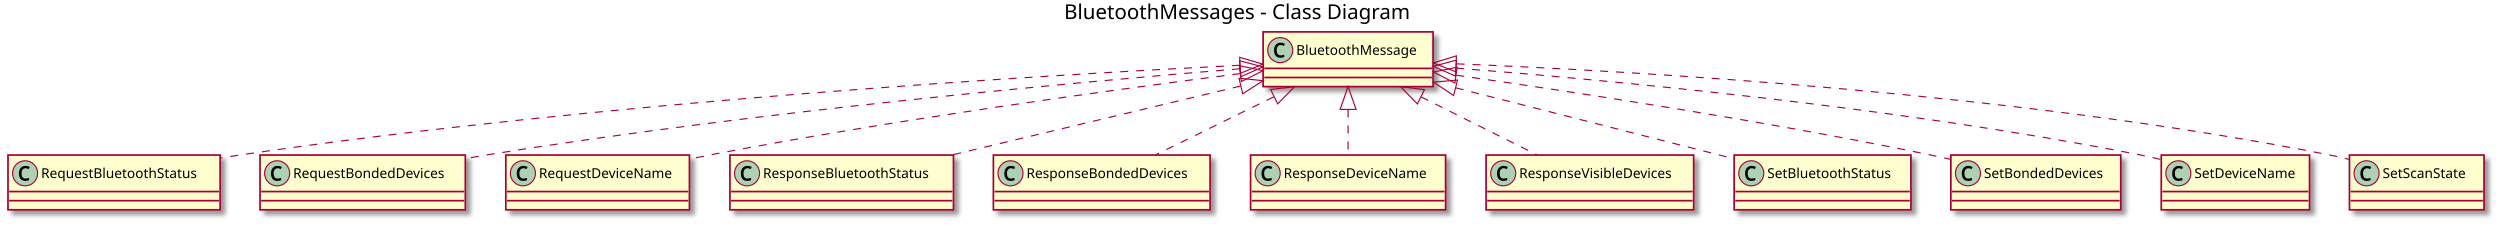
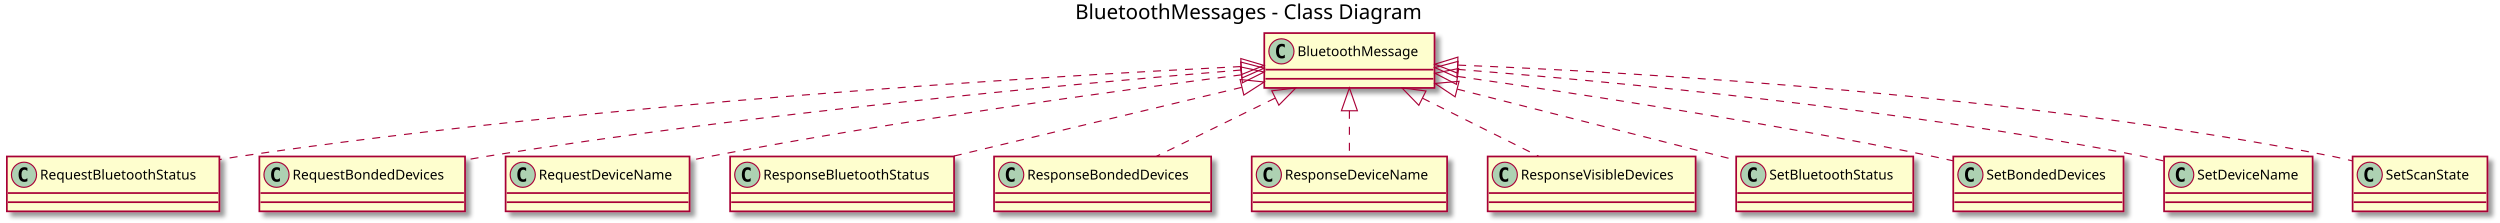
- <svg xmlns="http://www.w3.org/2000/svg" contentScriptType="application/ecmascript" contentStyleType="text/css" height="197px" preserveAspectRatio="none" style="width:2192px;height:197px;" version="1.1" viewBox="0 0 2192 197" width="2192px" zoomAndPan="magnify">
+ <svg xmlns="http://www.w3.org/2000/svg" contentScriptType="application/ecmascript" contentStyleType="text/css" height="195px" preserveAspectRatio="none" style="width:2188px;height:195px;background:#F0F0F0;" version="1.1" viewBox="0 0 2188 195" width="2188px" zoomAndPan="magnify">
  <defs>
-     <filter height="300%" id="f4xudy7d4d6fh" width="300%" x="-1" y="-1">
+     <filter height="300%" id="f15ovtweshh259" width="300%" x="-1" y="-1">
      <feGaussianBlur result="blurOut" stdDeviation="2.0" />
      <feColorMatrix in="blurOut" result="blurOut2" type="matrix" values="0 0 0 0 0 0 0 0 0 0 0 0 0 0 0 0 0 0 .4 0" />
      <feOffset dx="4.0" dy="4.0" in="blurOut2" result="blurOut3" />
      <feBlend in="SourceGraphic" in2="blurOut3" mode="normal" />
    </filter>
  </defs>
  <g>
-     <text fill="#000000" font-family="sans-serif" font-size="18" lengthAdjust="spacingAndGlyphs" textLength="313" x="933" y="16.708">BluetoothMessages - Class Diagram</text>
-     <rect codeLine="4" fill="#FEFECE" filter="url(#f4xudy7d4d6fh)" height="48" id="BluetoothMessage" style="stroke: #A80036; stroke-width: 1.5;" width="149" x="1107.5" y="27.953" />
-     <ellipse cx="1122.5" cy="43.953" fill="#ADD1B2" rx="11" ry="11" style="stroke: #A80036; stroke-width: 1.0;" />
-     <path d="M1126.016,47.984 L1126.016,50.016 Q1124.531,50.625 1122.703,50.625 Q1119.984,50.625 1118.531,48.891 Q1117.078,47.141 1117.078,44.031 Q1117.078,41.031 1118.656,39.25 Q1120.234,37.453 1122.953,37.453 Q1124.859,37.453 1126.594,38.375 L1125.641,40.281 Q1124.141,39.5 1122.953,39.5 Q1121.344,39.5 1120.359,40.719 Q1119.391,41.922 1119.391,44.047 Q1119.391,46.297 1120.297,47.438 Q1121.219,48.578 1122.953,48.578 Q1123.984,48.578 1126.016,47.984 Z " />
-     <text fill="#000000" font-family="sans-serif" font-size="12" lengthAdjust="spacingAndGlyphs" textLength="117" x="1136.5" y="48.107">BluetoothMessage</text>
-     <line style="stroke: #A80036; stroke-width: 1.5;" x1="1108.5" x2="1255.5" y1="59.953" y2="59.953" />
-     <line style="stroke: #A80036; stroke-width: 1.5;" x1="1108.5" x2="1255.5" y1="67.953" y2="67.953" />
-     <rect codeLine="6" fill="#FEFECE" filter="url(#f4xudy7d4d6fh)" height="48" id="RequestBluetoothStatus" style="stroke: #A80036; stroke-width: 1.5;" width="186" x="7" y="135.953" />
-     <ellipse cx="22" cy="151.953" fill="#ADD1B2" rx="11" ry="11" style="stroke: #A80036; stroke-width: 1.0;" />
-     <path d="M25.516,155.984 L25.516,158.016 Q24.031,158.625 22.203,158.625 Q19.484,158.625 18.031,156.891 Q16.578,155.141 16.578,152.031 Q16.578,149.031 18.156,147.25 Q19.734,145.453 22.453,145.453 Q24.359,145.453 26.094,146.375 L25.141,148.281 Q23.641,147.5 22.453,147.5 Q20.844,147.5 19.859,148.719 Q18.891,149.922 18.891,152.047 Q18.891,154.297 19.797,155.438 Q20.719,156.578 22.453,156.578 Q23.484,156.578 25.516,155.984 Z " />
-     <text fill="#000000" font-family="sans-serif" font-size="12" lengthAdjust="spacingAndGlyphs" textLength="154" x="36" y="156.107">RequestBluetoothStatus</text>
-     <line style="stroke: #A80036; stroke-width: 1.5;" x1="8" x2="192" y1="167.953" y2="167.953" />
-     <line style="stroke: #A80036; stroke-width: 1.5;" x1="8" x2="192" y1="175.953" y2="175.953" />
-     <rect codeLine="7" fill="#FEFECE" filter="url(#f4xudy7d4d6fh)" height="48" id="RequestBondedDevices" style="stroke: #A80036; stroke-width: 1.5;" width="180" x="228" y="135.953" />
-     <ellipse cx="243" cy="151.953" fill="#ADD1B2" rx="11" ry="11" style="stroke: #A80036; stroke-width: 1.0;" />
-     <path d="M246.516,155.984 L246.516,158.016 Q245.031,158.625 243.203,158.625 Q240.484,158.625 239.031,156.891 Q237.578,155.141 237.578,152.031 Q237.578,149.031 239.156,147.25 Q240.734,145.453 243.453,145.453 Q245.359,145.453 247.094,146.375 L246.141,148.281 Q244.641,147.5 243.453,147.5 Q241.844,147.5 240.859,148.719 Q239.891,149.922 239.891,152.047 Q239.891,154.297 240.797,155.438 Q241.719,156.578 243.453,156.578 Q244.484,156.578 246.516,155.984 Z " />
-     <text fill="#000000" font-family="sans-serif" font-size="12" lengthAdjust="spacingAndGlyphs" textLength="148" x="257" y="156.107">RequestBondedDevices</text>
-     <line style="stroke: #A80036; stroke-width: 1.5;" x1="229" x2="407" y1="167.953" y2="167.953" />
-     <line style="stroke: #A80036; stroke-width: 1.5;" x1="229" x2="407" y1="175.953" y2="175.953" />
-     <rect codeLine="8" fill="#FEFECE" filter="url(#f4xudy7d4d6fh)" height="48" id="RequestDeviceName" style="stroke: #A80036; stroke-width: 1.5;" width="161" x="443.5" y="135.953" />
-     <ellipse cx="458.5" cy="151.953" fill="#ADD1B2" rx="11" ry="11" style="stroke: #A80036; stroke-width: 1.0;" />
-     <path d="M462.016,155.984 L462.016,158.016 Q460.531,158.625 458.703,158.625 Q455.984,158.625 454.531,156.891 Q453.078,155.141 453.078,152.031 Q453.078,149.031 454.656,147.25 Q456.234,145.453 458.953,145.453 Q460.859,145.453 462.594,146.375 L461.641,148.281 Q460.141,147.5 458.953,147.5 Q457.344,147.5 456.359,148.719 Q455.391,149.922 455.391,152.047 Q455.391,154.297 456.297,155.438 Q457.219,156.578 458.953,156.578 Q459.984,156.578 462.016,155.984 Z " />
-     <text fill="#000000" font-family="sans-serif" font-size="12" lengthAdjust="spacingAndGlyphs" textLength="129" x="472.5" y="156.107">RequestDeviceName</text>
-     <line style="stroke: #A80036; stroke-width: 1.5;" x1="444.5" x2="603.5" y1="167.953" y2="167.953" />
-     <line style="stroke: #A80036; stroke-width: 1.5;" x1="444.5" x2="603.5" y1="175.953" y2="175.953" />
-     <rect codeLine="10" fill="#FEFECE" filter="url(#f4xudy7d4d6fh)" height="48" id="ResponseBluetoothStatus" style="stroke: #A80036; stroke-width: 1.5;" width="196" x="640" y="135.953" />
-     <ellipse cx="655" cy="151.953" fill="#ADD1B2" rx="11" ry="11" style="stroke: #A80036; stroke-width: 1.0;" />
-     <path d="M658.516,155.984 L658.516,158.016 Q657.031,158.625 655.203,158.625 Q652.484,158.625 651.031,156.891 Q649.578,155.141 649.578,152.031 Q649.578,149.031 651.156,147.25 Q652.734,145.453 655.453,145.453 Q657.359,145.453 659.094,146.375 L658.141,148.281 Q656.641,147.5 655.453,147.5 Q653.844,147.5 652.859,148.719 Q651.891,149.922 651.891,152.047 Q651.891,154.297 652.797,155.438 Q653.719,156.578 655.453,156.578 Q656.484,156.578 658.516,155.984 Z " />
-     <text fill="#000000" font-family="sans-serif" font-size="12" lengthAdjust="spacingAndGlyphs" textLength="164" x="669" y="156.107">ResponseBluetoothStatus</text>
-     <line style="stroke: #A80036; stroke-width: 1.5;" x1="641" x2="835" y1="167.953" y2="167.953" />
-     <line style="stroke: #A80036; stroke-width: 1.5;" x1="641" x2="835" y1="175.953" y2="175.953" />
-     <rect codeLine="11" fill="#FEFECE" filter="url(#f4xudy7d4d6fh)" height="48" id="ResponseBondedDevices" style="stroke: #A80036; stroke-width: 1.5;" width="190" x="871" y="135.953" />
-     <ellipse cx="886" cy="151.953" fill="#ADD1B2" rx="11" ry="11" style="stroke: #A80036; stroke-width: 1.0;" />
-     <path d="M889.516,155.984 L889.516,158.016 Q888.031,158.625 886.203,158.625 Q883.484,158.625 882.031,156.891 Q880.578,155.141 880.578,152.031 Q880.578,149.031 882.156,147.25 Q883.734,145.453 886.453,145.453 Q888.359,145.453 890.094,146.375 L889.141,148.281 Q887.641,147.5 886.453,147.5 Q884.844,147.5 883.859,148.719 Q882.891,149.922 882.891,152.047 Q882.891,154.297 883.797,155.438 Q884.719,156.578 886.453,156.578 Q887.484,156.578 889.516,155.984 Z " />
-     <text fill="#000000" font-family="sans-serif" font-size="12" lengthAdjust="spacingAndGlyphs" textLength="158" x="900" y="156.107">ResponseBondedDevices</text>
-     <line style="stroke: #A80036; stroke-width: 1.5;" x1="872" x2="1060" y1="167.953" y2="167.953" />
-     <line style="stroke: #A80036; stroke-width: 1.5;" x1="872" x2="1060" y1="175.953" y2="175.953" />
-     <rect codeLine="12" fill="#FEFECE" filter="url(#f4xudy7d4d6fh)" height="48" id="ResponseDeviceName" style="stroke: #A80036; stroke-width: 1.5;" width="171" x="1096.5" y="135.953" />
-     <ellipse cx="1111.5" cy="151.953" fill="#ADD1B2" rx="11" ry="11" style="stroke: #A80036; stroke-width: 1.0;" />
-     <path d="M1115.016,155.984 L1115.016,158.016 Q1113.531,158.625 1111.703,158.625 Q1108.984,158.625 1107.531,156.891 Q1106.078,155.141 1106.078,152.031 Q1106.078,149.031 1107.656,147.25 Q1109.234,145.453 1111.953,145.453 Q1113.859,145.453 1115.594,146.375 L1114.641,148.281 Q1113.141,147.5 1111.953,147.5 Q1110.344,147.5 1109.359,148.719 Q1108.391,149.922 1108.391,152.047 Q1108.391,154.297 1109.297,155.438 Q1110.219,156.578 1111.953,156.578 Q1112.984,156.578 1115.016,155.984 Z " />
-     <text fill="#000000" font-family="sans-serif" font-size="12" lengthAdjust="spacingAndGlyphs" textLength="139" x="1125.5" y="156.107">ResponseDeviceName</text>
-     <line style="stroke: #A80036; stroke-width: 1.5;" x1="1097.5" x2="1266.5" y1="167.953" y2="167.953" />
-     <line style="stroke: #A80036; stroke-width: 1.5;" x1="1097.5" x2="1266.5" y1="175.953" y2="175.953" />
-     <rect codeLine="13" fill="#FEFECE" filter="url(#f4xudy7d4d6fh)" height="48" id="ResponseVisibleDevices" style="stroke: #A80036; stroke-width: 1.5;" width="182" x="1303" y="135.953" />
-     <ellipse cx="1318" cy="151.953" fill="#ADD1B2" rx="11" ry="11" style="stroke: #A80036; stroke-width: 1.0;" />
-     <path d="M1321.516,155.984 L1321.516,158.016 Q1320.031,158.625 1318.203,158.625 Q1315.484,158.625 1314.031,156.891 Q1312.578,155.141 1312.578,152.031 Q1312.578,149.031 1314.156,147.25 Q1315.734,145.453 1318.453,145.453 Q1320.359,145.453 1322.094,146.375 L1321.141,148.281 Q1319.641,147.5 1318.453,147.5 Q1316.844,147.5 1315.859,148.719 Q1314.891,149.922 1314.891,152.047 Q1314.891,154.297 1315.797,155.438 Q1316.719,156.578 1318.453,156.578 Q1319.484,156.578 1321.516,155.984 Z " />
-     <text fill="#000000" font-family="sans-serif" font-size="12" lengthAdjust="spacingAndGlyphs" textLength="150" x="1332" y="156.107">ResponseVisibleDevices</text>
-     <line style="stroke: #A80036; stroke-width: 1.5;" x1="1304" x2="1484" y1="167.953" y2="167.953" />
-     <line style="stroke: #A80036; stroke-width: 1.5;" x1="1304" x2="1484" y1="175.953" y2="175.953" />
-     <rect codeLine="15" fill="#FEFECE" filter="url(#f4xudy7d4d6fh)" height="48" id="SetBluetoothStatus" style="stroke: #A80036; stroke-width: 1.5;" width="155" x="1520.5" y="135.953" />
-     <ellipse cx="1535.5" cy="151.953" fill="#ADD1B2" rx="11" ry="11" style="stroke: #A80036; stroke-width: 1.0;" />
-     <path d="M1539.016,155.984 L1539.016,158.016 Q1537.531,158.625 1535.703,158.625 Q1532.984,158.625 1531.531,156.891 Q1530.078,155.141 1530.078,152.031 Q1530.078,149.031 1531.656,147.25 Q1533.234,145.453 1535.953,145.453 Q1537.859,145.453 1539.594,146.375 L1538.641,148.281 Q1537.141,147.5 1535.953,147.5 Q1534.344,147.5 1533.359,148.719 Q1532.391,149.922 1532.391,152.047 Q1532.391,154.297 1533.297,155.438 Q1534.219,156.578 1535.953,156.578 Q1536.984,156.578 1539.016,155.984 Z " />
-     <text fill="#000000" font-family="sans-serif" font-size="12" lengthAdjust="spacingAndGlyphs" textLength="123" x="1549.5" y="156.107">SetBluetoothStatus</text>
-     <line style="stroke: #A80036; stroke-width: 1.5;" x1="1521.5" x2="1674.5" y1="167.953" y2="167.953" />
-     <line style="stroke: #A80036; stroke-width: 1.5;" x1="1521.5" x2="1674.5" y1="175.953" y2="175.953" />
-     <rect codeLine="16" fill="#FEFECE" filter="url(#f4xudy7d4d6fh)" height="48" id="SetBondedDevices" style="stroke: #A80036; stroke-width: 1.5;" width="149" x="1710.5" y="135.953" />
-     <ellipse cx="1725.5" cy="151.953" fill="#ADD1B2" rx="11" ry="11" style="stroke: #A80036; stroke-width: 1.0;" />
-     <path d="M1729.016,155.984 L1729.016,158.016 Q1727.531,158.625 1725.703,158.625 Q1722.984,158.625 1721.531,156.891 Q1720.078,155.141 1720.078,152.031 Q1720.078,149.031 1721.656,147.25 Q1723.234,145.453 1725.953,145.453 Q1727.859,145.453 1729.594,146.375 L1728.641,148.281 Q1727.141,147.5 1725.953,147.5 Q1724.344,147.5 1723.359,148.719 Q1722.391,149.922 1722.391,152.047 Q1722.391,154.297 1723.297,155.438 Q1724.219,156.578 1725.953,156.578 Q1726.984,156.578 1729.016,155.984 Z " />
-     <text fill="#000000" font-family="sans-serif" font-size="12" lengthAdjust="spacingAndGlyphs" textLength="117" x="1739.5" y="156.107">SetBondedDevices</text>
-     <line style="stroke: #A80036; stroke-width: 1.5;" x1="1711.5" x2="1858.5" y1="167.953" y2="167.953" />
-     <line style="stroke: #A80036; stroke-width: 1.5;" x1="1711.5" x2="1858.5" y1="175.953" y2="175.953" />
-     <rect codeLine="17" fill="#FEFECE" filter="url(#f4xudy7d4d6fh)" height="48" id="SetDeviceName" style="stroke: #A80036; stroke-width: 1.5;" width="130" x="1895" y="135.953" />
-     <ellipse cx="1910" cy="151.953" fill="#ADD1B2" rx="11" ry="11" style="stroke: #A80036; stroke-width: 1.0;" />
-     <path d="M1913.516,155.984 L1913.516,158.016 Q1912.031,158.625 1910.203,158.625 Q1907.484,158.625 1906.031,156.891 Q1904.578,155.141 1904.578,152.031 Q1904.578,149.031 1906.156,147.25 Q1907.734,145.453 1910.453,145.453 Q1912.359,145.453 1914.094,146.375 L1913.141,148.281 Q1911.641,147.5 1910.453,147.5 Q1908.844,147.5 1907.859,148.719 Q1906.891,149.922 1906.891,152.047 Q1906.891,154.297 1907.797,155.438 Q1908.719,156.578 1910.453,156.578 Q1911.484,156.578 1913.516,155.984 Z " />
-     <text fill="#000000" font-family="sans-serif" font-size="12" lengthAdjust="spacingAndGlyphs" textLength="98" x="1924" y="156.107">SetDeviceName</text>
-     <line style="stroke: #A80036; stroke-width: 1.5;" x1="1896" x2="2024" y1="167.953" y2="167.953" />
-     <line style="stroke: #A80036; stroke-width: 1.5;" x1="1896" x2="2024" y1="175.953" y2="175.953" />
-     <rect codeLine="18" fill="#FEFECE" filter="url(#f4xudy7d4d6fh)" height="48" id="SetScanState" style="stroke: #A80036; stroke-width: 1.5;" width="118" x="2060" y="135.953" />
-     <ellipse cx="2075" cy="151.953" fill="#ADD1B2" rx="11" ry="11" style="stroke: #A80036; stroke-width: 1.0;" />
-     <path d="M2078.516,155.984 L2078.516,158.016 Q2077.031,158.625 2075.203,158.625 Q2072.484,158.625 2071.031,156.891 Q2069.578,155.141 2069.578,152.031 Q2069.578,149.031 2071.156,147.25 Q2072.734,145.453 2075.453,145.453 Q2077.359,145.453 2079.094,146.375 L2078.141,148.281 Q2076.641,147.5 2075.453,147.5 Q2073.844,147.5 2072.859,148.719 Q2071.891,149.922 2071.891,152.047 Q2071.891,154.297 2072.797,155.438 Q2073.719,156.578 2075.453,156.578 Q2076.484,156.578 2078.516,155.984 Z " />
-     <text fill="#000000" font-family="sans-serif" font-size="12" lengthAdjust="spacingAndGlyphs" textLength="86" x="2089" y="156.107">SetScanState</text>
-     <line style="stroke: #A80036; stroke-width: 1.5;" x1="2061" x2="2177" y1="167.953" y2="167.953" />
-     <line style="stroke: #A80036; stroke-width: 1.5;" x1="2061" x2="2177" y1="175.953" y2="175.953" />
-     <path d="M1087.04,57.243 C912.58,65.973 529.63,89.063 210,135.953 C204.5,136.763 198.86,137.673 193.18,138.653 " fill="none" id="BluetoothMessage-backto-RequestBluetoothStatus" style="stroke: #A80036; stroke-width: 1.0; stroke-dasharray: 7.0,7.0;" />
-     <polygon fill="none" points="1086.94,50.243,1107.26,56.253,1087.63,64.223,1086.94,50.243" style="stroke: #A80036; stroke-width: 1.0;" />
-     <path d="M1087.19,60.283 C943.57,72.083 662.54,97.883 426,135.953 C420.13,136.893 414.1,137.953 408.04,139.073 " fill="none" id="BluetoothMessage-backto-RequestBondedDevices" style="stroke: #A80036; stroke-width: 1.0; stroke-dasharray: 7.0,7.0;" />
-     <polygon fill="none" points="1086.86,53.283,1107.36,58.643,1087.99,67.243,1086.86,53.283" style="stroke: #A80036; stroke-width: 1.0;" />
-     <path d="M1087.49,64.513 C975.83,78.743 784.68,104.863 622,135.953 C616.34,137.033 610.5,138.223 604.64,139.463 " fill="none" id="BluetoothMessage-backto-RequestDeviceName" style="stroke: #A80036; stroke-width: 1.0; stroke-dasharray: 7.0,7.0;" />
-     <polygon fill="none" points="1086.67,57.563,1107.39,62.003,1088.42,71.453,1086.67,57.563" style="stroke: #A80036; stroke-width: 1.0;" />
-     <path d="M1087.72,75.463 C1013.24,93.243 909.68,117.963 834.6,135.893 " fill="none" id="BluetoothMessage-backto-ResponseBluetoothStatus" style="stroke: #A80036; stroke-width: 1.0; stroke-dasharray: 7.0,7.0;" />
-     <polygon fill="none" points="1086.36,68.593,1107.43,70.753,1089.61,82.203,1086.36,68.593" style="stroke: #A80036; stroke-width: 1.0;" />
-     <path d="M1116.85,84.923 C1083.45,101.313 1043.53,120.903 1013.15,135.813 " fill="none" id="BluetoothMessage-backto-ResponseBondedDevices" style="stroke: #A80036; stroke-width: 1.0; stroke-dasharray: 7.0,7.0;" />
-     <polygon fill="none" points="1114.09,78.483,1135.13,75.953,1120.26,91.053,1114.09,78.483" style="stroke: #A80036; stroke-width: 1.0;" />
-     <path d="M1182,95.973 C1182,109.533 1182,123.993 1182,135.633 " fill="none" id="BluetoothMessage-backto-ResponseDeviceName" style="stroke: #A80036; stroke-width: 1.0; stroke-dasharray: 7.0,7.0;" />
-     <polygon fill="none" points="1175,95.953,1182,75.953,1189,95.953,1175,95.953" style="stroke: #A80036; stroke-width: 1.0;" />
-     <path d="M1245.94,84.923 C1278.72,101.313 1317.9,120.903 1347.72,135.813 " fill="none" id="BluetoothMessage-backto-ResponseVisibleDevices" style="stroke: #A80036; stroke-width: 1.0; stroke-dasharray: 7.0,7.0;" />
-     <polygon fill="none" points="1242.76,91.163,1228,75.953,1249.02,78.633,1242.76,91.163" style="stroke: #A80036; stroke-width: 1.0;" />
-     <path d="M1276.38,77.003 C1350.05,95.773 1451.16,121.533 1520.22,139.133 " fill="none" id="BluetoothMessage-backto-SetBluetoothStatus" style="stroke: #A80036; stroke-width: 1.0; stroke-dasharray: 7.0,7.0;" />
-     <polygon fill="none" points="1274.51,83.743,1256.85,72.023,1277.96,70.183,1274.51,83.743" style="stroke: #A80036; stroke-width: 1.0;" />
-     <path d="M1276.82,65.923 C1379.74,80.563 1548.72,106.253 1693,135.953 C1698.64,137.113 1704.46,138.393 1710.31,139.723 " fill="none" id="BluetoothMessage-backto-SetBondedDevices" style="stroke: #A80036; stroke-width: 1.0; stroke-dasharray: 7.0,7.0;" />
-     <polygon fill="none" points="1275.66,72.823,1256.83,63.103,1277.61,58.963,1275.66,72.823" style="stroke: #A80036; stroke-width: 1.0;" />
-     <path d="M1276.77,59.693 C1411.22,70.293 1664.59,94.093 1877,135.953 C1882.87,137.113 1888.93,138.463 1894.98,139.933 " fill="none" id="BluetoothMessage-backto-SetDeviceName" style="stroke: #A80036; stroke-width: 1.0; stroke-dasharray: 7.0,7.0;" />
-     <polygon fill="none" points="1276.04,66.663,1256.64,58.133,1277.12,52.703,1276.04,66.663" style="stroke: #A80036; stroke-width: 1.0;" />
-     <path d="M1277.16,55.983 C1436.84,62.433 1768.23,81.693 2043,135.953 C2048.54,137.053 2054.26,138.383 2059.96,139.853 " fill="none" id="BluetoothMessage-backto-SetScanState" style="stroke: #A80036; stroke-width: 1.0; stroke-dasharray: 7.0,7.0;" />
-     <polygon fill="none" points="1276.43,62.963,1256.71,55.193,1276.97,48.973,1276.43,62.963" style="stroke: #A80036; stroke-width: 1.0;" />
+     <text fill="#000000" font-family="sans-serif" font-size="18" lengthAdjust="spacingAndGlyphs" textLength="313" x="941" y="16.708">BluetoothMessages - Class Diagram</text>
+     <rect fill="#FEFECE" filter="url(#f15ovtweshh259)" height="48" id="BluetoothMessage" style="stroke: #A80036; stroke-width: 1.5;" width="149" x="1106.5" y="28.953" />
+     <ellipse cx="1121.5" cy="44.953" fill="#ADD1B2" rx="11" ry="11" style="stroke: #A80036; stroke-width: 1.0;" />
+     <path d="M1124.469,50.594 Q1123.891,50.891 1123.25,51.031 Q1122.609,51.188 1121.906,51.188 Q1119.406,51.188 1118.078,49.547 Q1116.766,47.891 1116.766,44.766 Q1116.766,41.641 1118.078,39.984 Q1119.406,38.328 1121.906,38.328 Q1122.609,38.328 1123.25,38.484 Q1123.906,38.641 1124.469,38.938 L1124.469,41.656 Q1123.844,41.078 1123.25,40.812 Q1122.656,40.531 1122.031,40.531 Q1120.688,40.531 1120,41.609 Q1119.312,42.672 1119.312,44.766 Q1119.312,46.859 1120,47.938 Q1120.688,49 1122.031,49 Q1122.656,49 1123.25,48.734 Q1123.844,48.453 1124.469,47.875 L1124.469,50.594 Z " />
+     <text fill="#000000" font-family="sans-serif" font-size="12" lengthAdjust="spacingAndGlyphs" textLength="117" x="1135.5" y="49.107">BluetoothMessage</text>
+     <line style="stroke: #A80036; stroke-width: 1.5;" x1="1107.5" x2="1254.5" y1="60.953" y2="60.953" />
+     <line style="stroke: #A80036; stroke-width: 1.5;" x1="1107.5" x2="1254.5" y1="68.953" y2="68.953" />
+     <rect fill="#FEFECE" filter="url(#f15ovtweshh259)" height="48" id="RequestBluetoothStatus" style="stroke: #A80036; stroke-width: 1.5;" width="186" x="6" y="136.953" />
+     <ellipse cx="21" cy="152.953" fill="#ADD1B2" rx="11" ry="11" style="stroke: #A80036; stroke-width: 1.0;" />
+     <path d="M23.969,158.594 Q23.391,158.891 22.75,159.031 Q22.109,159.188 21.406,159.188 Q18.906,159.188 17.578,157.547 Q16.266,155.891 16.266,152.766 Q16.266,149.641 17.578,147.984 Q18.906,146.328 21.406,146.328 Q22.109,146.328 22.75,146.484 Q23.406,146.641 23.969,146.938 L23.969,149.656 Q23.344,149.078 22.75,148.812 Q22.156,148.531 21.531,148.531 Q20.188,148.531 19.5,149.609 Q18.812,150.672 18.812,152.766 Q18.812,154.859 19.5,155.938 Q20.188,157 21.531,157 Q22.156,157 22.75,156.734 Q23.344,156.453 23.969,155.875 L23.969,158.594 Z " />
+     <text fill="#000000" font-family="sans-serif" font-size="12" lengthAdjust="spacingAndGlyphs" textLength="154" x="35" y="157.107">RequestBluetoothStatus</text>
+     <line style="stroke: #A80036; stroke-width: 1.5;" x1="7" x2="191" y1="168.953" y2="168.953" />
+     <line style="stroke: #A80036; stroke-width: 1.5;" x1="7" x2="191" y1="176.953" y2="176.953" />
+     <rect fill="#FEFECE" filter="url(#f15ovtweshh259)" height="48" id="RequestBondedDevices" style="stroke: #A80036; stroke-width: 1.5;" width="180" x="227" y="136.953" />
+     <ellipse cx="242" cy="152.953" fill="#ADD1B2" rx="11" ry="11" style="stroke: #A80036; stroke-width: 1.0;" />
+     <path d="M244.969,158.594 Q244.391,158.891 243.75,159.031 Q243.109,159.188 242.406,159.188 Q239.906,159.188 238.578,157.547 Q237.266,155.891 237.266,152.766 Q237.266,149.641 238.578,147.984 Q239.906,146.328 242.406,146.328 Q243.109,146.328 243.75,146.484 Q244.406,146.641 244.969,146.938 L244.969,149.656 Q244.344,149.078 243.75,148.812 Q243.156,148.531 242.531,148.531 Q241.188,148.531 240.5,149.609 Q239.812,150.672 239.812,152.766 Q239.812,154.859 240.5,155.938 Q241.188,157 242.531,157 Q243.156,157 243.75,156.734 Q244.344,156.453 244.969,155.875 L244.969,158.594 Z " />
+     <text fill="#000000" font-family="sans-serif" font-size="12" lengthAdjust="spacingAndGlyphs" textLength="148" x="256" y="157.107">RequestBondedDevices</text>
+     <line style="stroke: #A80036; stroke-width: 1.5;" x1="228" x2="406" y1="168.953" y2="168.953" />
+     <line style="stroke: #A80036; stroke-width: 1.5;" x1="228" x2="406" y1="176.953" y2="176.953" />
+     <rect fill="#FEFECE" filter="url(#f15ovtweshh259)" height="48" id="RequestDeviceName" style="stroke: #A80036; stroke-width: 1.5;" width="161" x="442.5" y="136.953" />
+     <ellipse cx="457.5" cy="152.953" fill="#ADD1B2" rx="11" ry="11" style="stroke: #A80036; stroke-width: 1.0;" />
+     <path d="M460.469,158.594 Q459.891,158.891 459.25,159.031 Q458.609,159.188 457.906,159.188 Q455.406,159.188 454.078,157.547 Q452.766,155.891 452.766,152.766 Q452.766,149.641 454.078,147.984 Q455.406,146.328 457.906,146.328 Q458.609,146.328 459.25,146.484 Q459.906,146.641 460.469,146.938 L460.469,149.656 Q459.844,149.078 459.25,148.812 Q458.656,148.531 458.031,148.531 Q456.688,148.531 456,149.609 Q455.312,150.672 455.312,152.766 Q455.312,154.859 456,155.938 Q456.688,157 458.031,157 Q458.656,157 459.25,156.734 Q459.844,156.453 460.469,155.875 L460.469,158.594 Z " />
+     <text fill="#000000" font-family="sans-serif" font-size="12" lengthAdjust="spacingAndGlyphs" textLength="129" x="471.5" y="157.107">RequestDeviceName</text>
+     <line style="stroke: #A80036; stroke-width: 1.5;" x1="443.5" x2="602.5" y1="168.953" y2="168.953" />
+     <line style="stroke: #A80036; stroke-width: 1.5;" x1="443.5" x2="602.5" y1="176.953" y2="176.953" />
+     <rect fill="#FEFECE" filter="url(#f15ovtweshh259)" height="48" id="ResponseBluetoothStatus" style="stroke: #A80036; stroke-width: 1.5;" width="196" x="639" y="136.953" />
+     <ellipse cx="654" cy="152.953" fill="#ADD1B2" rx="11" ry="11" style="stroke: #A80036; stroke-width: 1.0;" />
+     <path d="M656.969,158.594 Q656.391,158.891 655.75,159.031 Q655.109,159.188 654.406,159.188 Q651.906,159.188 650.578,157.547 Q649.266,155.891 649.266,152.766 Q649.266,149.641 650.578,147.984 Q651.906,146.328 654.406,146.328 Q655.109,146.328 655.75,146.484 Q656.406,146.641 656.969,146.938 L656.969,149.656 Q656.344,149.078 655.75,148.812 Q655.156,148.531 654.531,148.531 Q653.188,148.531 652.5,149.609 Q651.812,150.672 651.812,152.766 Q651.812,154.859 652.5,155.938 Q653.188,157 654.531,157 Q655.156,157 655.75,156.734 Q656.344,156.453 656.969,155.875 L656.969,158.594 Z " />
+     <text fill="#000000" font-family="sans-serif" font-size="12" lengthAdjust="spacingAndGlyphs" textLength="164" x="668" y="157.107">ResponseBluetoothStatus</text>
+     <line style="stroke: #A80036; stroke-width: 1.5;" x1="640" x2="834" y1="168.953" y2="168.953" />
+     <line style="stroke: #A80036; stroke-width: 1.5;" x1="640" x2="834" y1="176.953" y2="176.953" />
+     <rect fill="#FEFECE" filter="url(#f15ovtweshh259)" height="48" id="ResponseBondedDevices" style="stroke: #A80036; stroke-width: 1.5;" width="190" x="870" y="136.953" />
+     <ellipse cx="885" cy="152.953" fill="#ADD1B2" rx="11" ry="11" style="stroke: #A80036; stroke-width: 1.0;" />
+     <path d="M887.969,158.594 Q887.391,158.891 886.75,159.031 Q886.109,159.188 885.406,159.188 Q882.906,159.188 881.578,157.547 Q880.266,155.891 880.266,152.766 Q880.266,149.641 881.578,147.984 Q882.906,146.328 885.406,146.328 Q886.109,146.328 886.75,146.484 Q887.406,146.641 887.969,146.938 L887.969,149.656 Q887.344,149.078 886.75,148.812 Q886.156,148.531 885.531,148.531 Q884.188,148.531 883.5,149.609 Q882.812,150.672 882.812,152.766 Q882.812,154.859 883.5,155.938 Q884.188,157 885.531,157 Q886.156,157 886.75,156.734 Q887.344,156.453 887.969,155.875 L887.969,158.594 Z " />
+     <text fill="#000000" font-family="sans-serif" font-size="12" lengthAdjust="spacingAndGlyphs" textLength="158" x="899" y="157.107">ResponseBondedDevices</text>
+     <line style="stroke: #A80036; stroke-width: 1.5;" x1="871" x2="1059" y1="168.953" y2="168.953" />
+     <line style="stroke: #A80036; stroke-width: 1.5;" x1="871" x2="1059" y1="176.953" y2="176.953" />
+     <rect fill="#FEFECE" filter="url(#f15ovtweshh259)" height="48" id="ResponseDeviceName" style="stroke: #A80036; stroke-width: 1.5;" width="171" x="1095.5" y="136.953" />
+     <ellipse cx="1110.5" cy="152.953" fill="#ADD1B2" rx="11" ry="11" style="stroke: #A80036; stroke-width: 1.0;" />
+     <path d="M1113.469,158.594 Q1112.891,158.891 1112.25,159.031 Q1111.609,159.188 1110.906,159.188 Q1108.406,159.188 1107.078,157.547 Q1105.766,155.891 1105.766,152.766 Q1105.766,149.641 1107.078,147.984 Q1108.406,146.328 1110.906,146.328 Q1111.609,146.328 1112.25,146.484 Q1112.906,146.641 1113.469,146.938 L1113.469,149.656 Q1112.844,149.078 1112.25,148.812 Q1111.656,148.531 1111.031,148.531 Q1109.688,148.531 1109,149.609 Q1108.312,150.672 1108.312,152.766 Q1108.312,154.859 1109,155.938 Q1109.688,157 1111.031,157 Q1111.656,157 1112.25,156.734 Q1112.844,156.453 1113.469,155.875 L1113.469,158.594 Z " />
+     <text fill="#000000" font-family="sans-serif" font-size="12" lengthAdjust="spacingAndGlyphs" textLength="139" x="1124.5" y="157.107">ResponseDeviceName</text>
+     <line style="stroke: #A80036; stroke-width: 1.5;" x1="1096.5" x2="1265.5" y1="168.953" y2="168.953" />
+     <line style="stroke: #A80036; stroke-width: 1.5;" x1="1096.5" x2="1265.5" y1="176.953" y2="176.953" />
+     <rect fill="#FEFECE" filter="url(#f15ovtweshh259)" height="48" id="ResponseVisibleDevices" style="stroke: #A80036; stroke-width: 1.5;" width="182" x="1302" y="136.953" />
+     <ellipse cx="1317" cy="152.953" fill="#ADD1B2" rx="11" ry="11" style="stroke: #A80036; stroke-width: 1.0;" />
+     <path d="M1319.969,158.594 Q1319.391,158.891 1318.75,159.031 Q1318.109,159.188 1317.406,159.188 Q1314.906,159.188 1313.578,157.547 Q1312.266,155.891 1312.266,152.766 Q1312.266,149.641 1313.578,147.984 Q1314.906,146.328 1317.406,146.328 Q1318.109,146.328 1318.75,146.484 Q1319.406,146.641 1319.969,146.938 L1319.969,149.656 Q1319.344,149.078 1318.75,148.812 Q1318.156,148.531 1317.531,148.531 Q1316.188,148.531 1315.5,149.609 Q1314.812,150.672 1314.812,152.766 Q1314.812,154.859 1315.5,155.938 Q1316.188,157 1317.531,157 Q1318.156,157 1318.75,156.734 Q1319.344,156.453 1319.969,155.875 L1319.969,158.594 Z " />
+     <text fill="#000000" font-family="sans-serif" font-size="12" lengthAdjust="spacingAndGlyphs" textLength="150" x="1331" y="157.107">ResponseVisibleDevices</text>
+     <line style="stroke: #A80036; stroke-width: 1.5;" x1="1303" x2="1483" y1="168.953" y2="168.953" />
+     <line style="stroke: #A80036; stroke-width: 1.5;" x1="1303" x2="1483" y1="176.953" y2="176.953" />
+     <rect fill="#FEFECE" filter="url(#f15ovtweshh259)" height="48" id="SetBluetoothStatus" style="stroke: #A80036; stroke-width: 1.5;" width="155" x="1519.5" y="136.953" />
+     <ellipse cx="1534.5" cy="152.953" fill="#ADD1B2" rx="11" ry="11" style="stroke: #A80036; stroke-width: 1.0;" />
+     <path d="M1537.469,158.594 Q1536.891,158.891 1536.25,159.031 Q1535.609,159.188 1534.906,159.188 Q1532.406,159.188 1531.078,157.547 Q1529.766,155.891 1529.766,152.766 Q1529.766,149.641 1531.078,147.984 Q1532.406,146.328 1534.906,146.328 Q1535.609,146.328 1536.25,146.484 Q1536.906,146.641 1537.469,146.938 L1537.469,149.656 Q1536.844,149.078 1536.25,148.812 Q1535.656,148.531 1535.031,148.531 Q1533.688,148.531 1533,149.609 Q1532.312,150.672 1532.312,152.766 Q1532.312,154.859 1533,155.938 Q1533.688,157 1535.031,157 Q1535.656,157 1536.25,156.734 Q1536.844,156.453 1537.469,155.875 L1537.469,158.594 Z " />
+     <text fill="#000000" font-family="sans-serif" font-size="12" lengthAdjust="spacingAndGlyphs" textLength="123" x="1548.5" y="157.107">SetBluetoothStatus</text>
+     <line style="stroke: #A80036; stroke-width: 1.5;" x1="1520.5" x2="1673.5" y1="168.953" y2="168.953" />
+     <line style="stroke: #A80036; stroke-width: 1.5;" x1="1520.5" x2="1673.5" y1="176.953" y2="176.953" />
+     <rect fill="#FEFECE" filter="url(#f15ovtweshh259)" height="48" id="SetBondedDevices" style="stroke: #A80036; stroke-width: 1.5;" width="149" x="1709.5" y="136.953" />
+     <ellipse cx="1724.5" cy="152.953" fill="#ADD1B2" rx="11" ry="11" style="stroke: #A80036; stroke-width: 1.0;" />
+     <path d="M1727.469,158.594 Q1726.891,158.891 1726.25,159.031 Q1725.609,159.188 1724.906,159.188 Q1722.406,159.188 1721.078,157.547 Q1719.766,155.891 1719.766,152.766 Q1719.766,149.641 1721.078,147.984 Q1722.406,146.328 1724.906,146.328 Q1725.609,146.328 1726.25,146.484 Q1726.906,146.641 1727.469,146.938 L1727.469,149.656 Q1726.844,149.078 1726.25,148.812 Q1725.656,148.531 1725.031,148.531 Q1723.688,148.531 1723,149.609 Q1722.312,150.672 1722.312,152.766 Q1722.312,154.859 1723,155.938 Q1723.688,157 1725.031,157 Q1725.656,157 1726.25,156.734 Q1726.844,156.453 1727.469,155.875 L1727.469,158.594 Z " />
+     <text fill="#000000" font-family="sans-serif" font-size="12" lengthAdjust="spacingAndGlyphs" textLength="117" x="1738.5" y="157.107">SetBondedDevices</text>
+     <line style="stroke: #A80036; stroke-width: 1.5;" x1="1710.5" x2="1857.5" y1="168.953" y2="168.953" />
+     <line style="stroke: #A80036; stroke-width: 1.5;" x1="1710.5" x2="1857.5" y1="176.953" y2="176.953" />
+     <rect fill="#FEFECE" filter="url(#f15ovtweshh259)" height="48" id="SetDeviceName" style="stroke: #A80036; stroke-width: 1.5;" width="130" x="1894" y="136.953" />
+     <ellipse cx="1909" cy="152.953" fill="#ADD1B2" rx="11" ry="11" style="stroke: #A80036; stroke-width: 1.0;" />
+     <path d="M1911.969,158.594 Q1911.391,158.891 1910.75,159.031 Q1910.109,159.188 1909.406,159.188 Q1906.906,159.188 1905.578,157.547 Q1904.266,155.891 1904.266,152.766 Q1904.266,149.641 1905.578,147.984 Q1906.906,146.328 1909.406,146.328 Q1910.109,146.328 1910.75,146.484 Q1911.406,146.641 1911.969,146.938 L1911.969,149.656 Q1911.344,149.078 1910.75,148.812 Q1910.156,148.531 1909.531,148.531 Q1908.188,148.531 1907.5,149.609 Q1906.812,150.672 1906.812,152.766 Q1906.812,154.859 1907.5,155.938 Q1908.188,157 1909.531,157 Q1910.156,157 1910.75,156.734 Q1911.344,156.453 1911.969,155.875 L1911.969,158.594 Z " />
+     <text fill="#000000" font-family="sans-serif" font-size="12" lengthAdjust="spacingAndGlyphs" textLength="98" x="1923" y="157.107">SetDeviceName</text>
+     <line style="stroke: #A80036; stroke-width: 1.5;" x1="1895" x2="2023" y1="168.953" y2="168.953" />
+     <line style="stroke: #A80036; stroke-width: 1.5;" x1="1895" x2="2023" y1="176.953" y2="176.953" />
+     <rect fill="#FEFECE" filter="url(#f15ovtweshh259)" height="48" id="SetScanState" style="stroke: #A80036; stroke-width: 1.5;" width="118" x="2059" y="136.953" />
+     <ellipse cx="2074" cy="152.953" fill="#ADD1B2" rx="11" ry="11" style="stroke: #A80036; stroke-width: 1.0;" />
+     <path d="M2076.969,158.594 Q2076.391,158.891 2075.75,159.031 Q2075.109,159.188 2074.406,159.188 Q2071.906,159.188 2070.578,157.547 Q2069.266,155.891 2069.266,152.766 Q2069.266,149.641 2070.578,147.984 Q2071.906,146.328 2074.406,146.328 Q2075.109,146.328 2075.75,146.484 Q2076.406,146.641 2076.969,146.938 L2076.969,149.656 Q2076.344,149.078 2075.75,148.812 Q2075.156,148.531 2074.531,148.531 Q2073.188,148.531 2072.5,149.609 Q2071.812,150.672 2071.812,152.766 Q2071.812,154.859 2072.5,155.938 Q2073.188,157 2074.531,157 Q2075.156,157 2075.75,156.734 Q2076.344,156.453 2076.969,155.875 L2076.969,158.594 Z " />
+     <text fill="#000000" font-family="sans-serif" font-size="12" lengthAdjust="spacingAndGlyphs" textLength="86" x="2088" y="157.107">SetScanState</text>
+     <line style="stroke: #A80036; stroke-width: 1.5;" x1="2060" x2="2176" y1="168.953" y2="168.953" />
+     <line style="stroke: #A80036; stroke-width: 1.5;" x1="2060" x2="2176" y1="176.953" y2="176.953" />
+     <path d="M1086.04,58.243 C911.58,66.973 528.63,90.063 209,136.953 C203.5,137.763 197.86,138.673 192.18,139.653 " fill="none" id="BluetoothMessage&lt;-RequestBluetoothStatus" style="stroke: #A80036; stroke-width: 1.0; stroke-dasharray: 7.0,7.0;" />
+     <polygon fill="none" points="1085.94,51.243,1106.26,57.253,1086.63,65.223,1085.94,51.243" style="stroke: #A80036; stroke-width: 1.0;" />
+     <path d="M1086.19,61.283 C942.57,73.083 661.54,98.883 425,136.953 C419.13,137.893 413.1,138.953 407.04,140.073 " fill="none" id="BluetoothMessage&lt;-RequestBondedDevices" style="stroke: #A80036; stroke-width: 1.0; stroke-dasharray: 7.0,7.0;" />
+     <polygon fill="none" points="1085.86,54.283,1106.36,59.643,1086.99,68.243,1085.86,54.283" style="stroke: #A80036; stroke-width: 1.0;" />
+     <path d="M1086.49,65.513 C974.83,79.743 783.68,105.863 621,136.953 C615.34,138.033 609.5,139.223 603.64,140.463 " fill="none" id="BluetoothMessage&lt;-RequestDeviceName" style="stroke: #A80036; stroke-width: 1.0; stroke-dasharray: 7.0,7.0;" />
+     <polygon fill="none" points="1085.67,58.563,1106.39,63.003,1087.42,72.453,1085.67,58.563" style="stroke: #A80036; stroke-width: 1.0;" />
+     <path d="M1086.72,76.463 C1012.24,94.243 908.68,118.963 833.6,136.893 " fill="none" id="BluetoothMessage&lt;-ResponseBluetoothStatus" style="stroke: #A80036; stroke-width: 1.0; stroke-dasharray: 7.0,7.0;" />
+     <polygon fill="none" points="1085.36,69.593,1106.43,71.753,1088.61,83.203,1085.36,69.593" style="stroke: #A80036; stroke-width: 1.0;" />
+     <path d="M1115.85,85.923 C1082.45,102.313 1042.53,121.903 1012.15,136.813 " fill="none" id="BluetoothMessage&lt;-ResponseBondedDevices" style="stroke: #A80036; stroke-width: 1.0; stroke-dasharray: 7.0,7.0;" />
+     <polygon fill="none" points="1113.09,79.483,1134.13,76.953,1119.26,92.053,1113.09,79.483" style="stroke: #A80036; stroke-width: 1.0;" />
+     <path d="M1181,96.973 C1181,110.533 1181,124.993 1181,136.633 " fill="none" id="BluetoothMessage&lt;-ResponseDeviceName" style="stroke: #A80036; stroke-width: 1.0; stroke-dasharray: 7.0,7.0;" />
+     <polygon fill="none" points="1174,96.953,1181,76.953,1188,96.953,1174,96.953" style="stroke: #A80036; stroke-width: 1.0;" />
+     <path d="M1244.94,85.923 C1277.72,102.313 1316.9,121.903 1346.72,136.813 " fill="none" id="BluetoothMessage&lt;-ResponseVisibleDevices" style="stroke: #A80036; stroke-width: 1.0; stroke-dasharray: 7.0,7.0;" />
+     <polygon fill="none" points="1241.76,92.163,1227,76.953,1248.02,79.633,1241.76,92.163" style="stroke: #A80036; stroke-width: 1.0;" />
+     <path d="M1275.38,78.003 C1349.05,96.773 1450.16,122.533 1519.22,140.133 " fill="none" id="BluetoothMessage&lt;-SetBluetoothStatus" style="stroke: #A80036; stroke-width: 1.0; stroke-dasharray: 7.0,7.0;" />
+     <polygon fill="none" points="1273.51,84.743,1255.85,73.023,1276.96,71.183,1273.51,84.743" style="stroke: #A80036; stroke-width: 1.0;" />
+     <path d="M1275.82,66.923 C1378.74,81.563 1547.72,107.253 1692,136.953 C1697.64,138.113 1703.46,139.393 1709.31,140.723 " fill="none" id="BluetoothMessage&lt;-SetBondedDevices" style="stroke: #A80036; stroke-width: 1.0; stroke-dasharray: 7.0,7.0;" />
+     <polygon fill="none" points="1274.66,73.823,1255.83,64.103,1276.61,59.963,1274.66,73.823" style="stroke: #A80036; stroke-width: 1.0;" />
+     <path d="M1275.77,60.693 C1410.22,71.293 1663.59,95.093 1876,136.953 C1881.87,138.113 1887.93,139.463 1893.98,140.933 " fill="none" id="BluetoothMessage&lt;-SetDeviceName" style="stroke: #A80036; stroke-width: 1.0; stroke-dasharray: 7.0,7.0;" />
+     <polygon fill="none" points="1275.04,67.663,1255.64,59.133,1276.12,53.703,1275.04,67.663" style="stroke: #A80036; stroke-width: 1.0;" />
+     <path d="M1276.16,56.983 C1435.84,63.433 1767.23,82.693 2042,136.953 C2047.54,138.053 2053.26,139.383 2058.96,140.853 " fill="none" id="BluetoothMessage&lt;-SetScanState" style="stroke: #A80036; stroke-width: 1.0; stroke-dasharray: 7.0,7.0;" />
+     <polygon fill="none" points="1275.43,63.963,1255.71,56.193,1275.97,49.973,1275.43,63.963" style="stroke: #A80036; stroke-width: 1.0;" />
  </g>
</svg>
